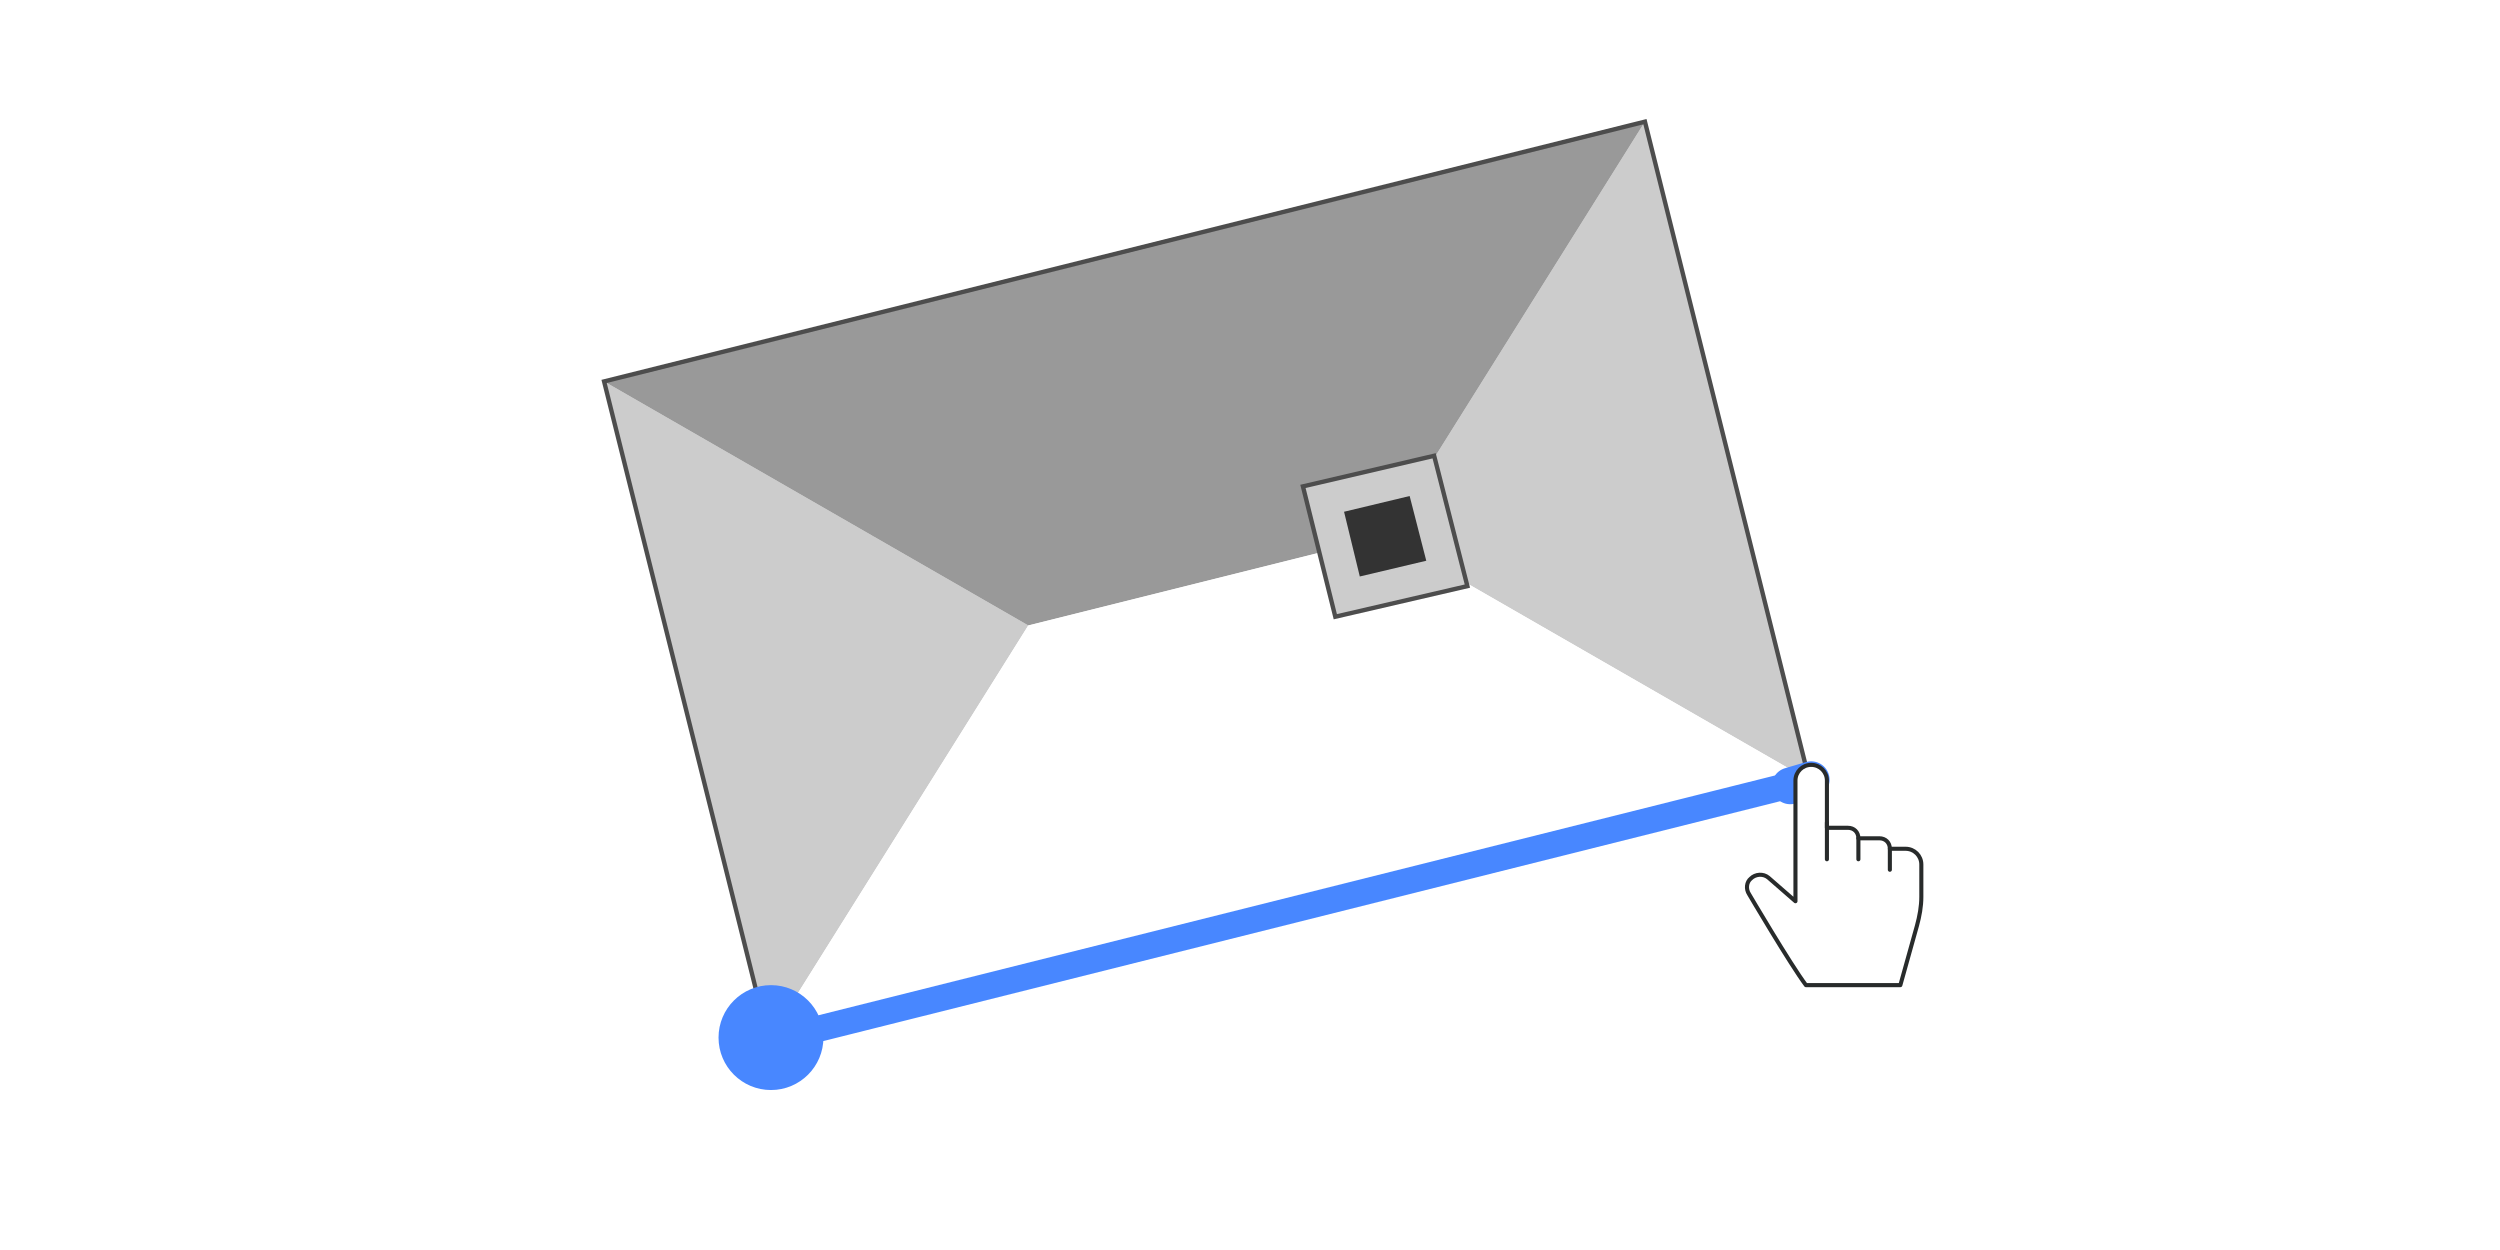
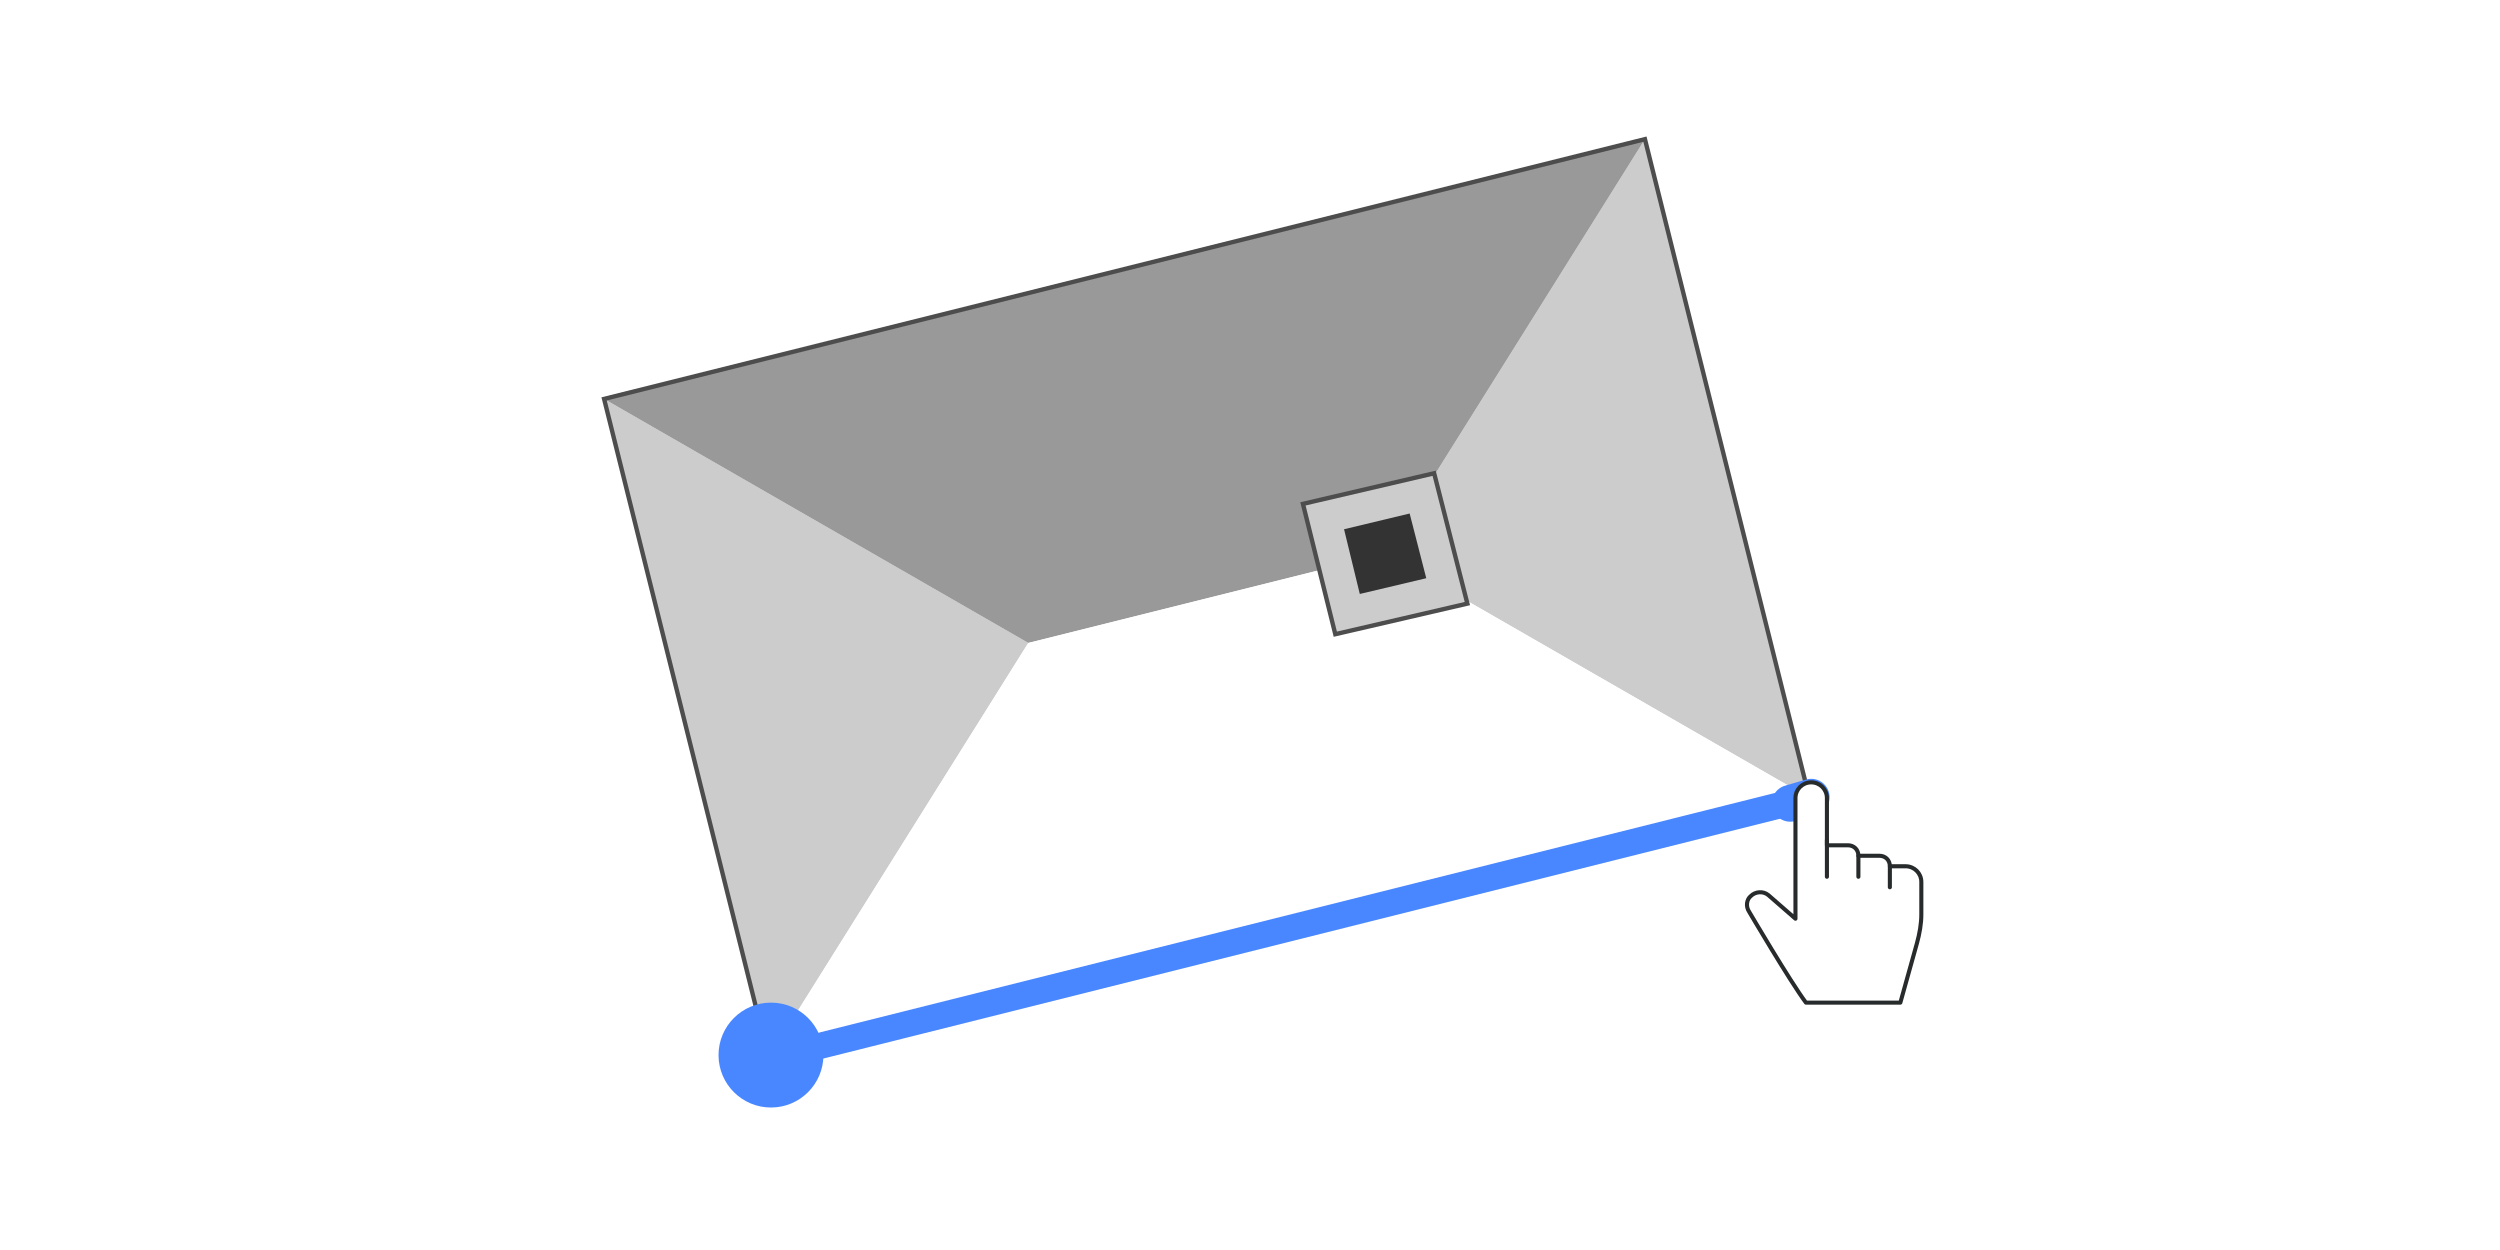
<svg xmlns="http://www.w3.org/2000/svg" xmlns:xlink="http://www.w3.org/1999/xlink" version="1.1" id="Layer_1" x="0px" y="0px" viewBox="163 324.5 286 143" enable-background="new 163 324.5 286 143" xml:space="preserve">
  <symbol id="New_Symbol_40" viewBox="-69.2 -52.8 138.4 105.6">
    <polygon fill="#CCCCCC" points="-68.9,22.8 -20.4,-5.1 -50.1,-52.5  " />
    <polygon fill="#CCCCCC" points="50.1,52.5 20.4,5.1 68.9,-22.8  " />
    <polygon fill="#999999" points="-68.9,22.8 -20.4,-5.1 20.4,5.1 50.1,52.5  " />
    <polygon fill="#FFFFFF" points="-50.1,-52.5 -20.4,-5.1 20.4,5.1 68.9,-22.8  " />
    <polygon fill="none" stroke="#4D4D4D" stroke-width="0.5" stroke-miterlimit="10" points="-68.9,22.8 -50.1,-52.5 68.9,-22.8    50.1,52.5  " />
    <g>
      <g>
        <polygon fill="#CCCCCC" stroke="#4D4D4D" stroke-width="0.5" stroke-miterlimit="10" points="11,10.8 14.7,-4.1 29.8,-0.6      26,14.3    " />
      </g>
      <g>
        <polygon fill="#333333" points="15.7,7.9 17.5,0.5 25.1,2.3 23.2,9.7    " />
      </g>
    </g>
  </symbol>
  <g id="ins_x5F_1" display="none">
    <rect y="243" display="inline" fill="#FFFFFF" stroke="#000000" stroke-miterlimit="10" width="612" height="306" />
    <use xlink:href="#New_Symbol_40" width="138.4" height="105.6" x="-69.2" y="-52.8" transform="matrix(2.1411 0 0 -2.1411 306.107 395.893)" display="inline" overflow="visible" />
    <g display="inline">
      <g>
        <g>
          <path fill="none" stroke="#212222" stroke-miterlimit="10" d="M203.3,306.1c0,0,34-7.3,45.4,33.6" />
          <g>
            <polygon fill="#212222" points="240.7,339.3 250.8,350.2 255.3,335.9      " />
          </g>
        </g>
      </g>
    </g>
    <g display="inline">
      <g>
        <g>
          <path fill="none" stroke="#212222" stroke-miterlimit="10" d="M415.3,486.3c0,0-34,7.3-45.4-33.6" />
          <g>
            <polygon fill="#212222" points="377.9,453.1 367.8,442.2 363.3,456.6      " />
          </g>
        </g>
      </g>
    </g>
  </g>
  <rect x="163" y="324.5" fill="#FFFFFF" width="286" height="143" />
-   <use xlink:href="#New_Symbol_40" width="138.4" height="105.6" x="-69.2" y="-52.8" transform="matrix(1.0006 0 0 -1.0006 301.05 390.95)" overflow="visible" enable-background="new    " />
-   <circle fill="#4887FF" cx="251.2" cy="443.2" r="6" />
+   <use xlink:href="#New_Symbol_40" width="138.4" height="105.6" x="-69.2" y="-52.8" transform="matrix(1.0006 0 0 -1.0006 301.05 392.95)" overflow="visible" enable-background="new    " />
+   <circle fill="#4887FF" cx="251.2" cy="445.2" r="6" />
  <g>
    <g>
-       <line fill="none" stroke="#4887FF" stroke-width="4.206" stroke-linecap="round" stroke-miterlimit="10" x1="251.2" y1="443.5" x2="253.6" y2="442.9" />
-       <line fill="none" stroke="#4887FF" stroke-width="3" stroke-linecap="round" stroke-miterlimit="10" x1="256.6" y1="442.2" x2="366.3" y2="414.7" />
-       <line fill="none" stroke="#4887FF" stroke-width="4.206" stroke-linecap="round" stroke-miterlimit="10" x1="367.8" y1="414.4" x2="370.2" y2="413.7" />
+       <line fill="none" stroke="#4887FF" stroke-width="4.206" stroke-linecap="round" stroke-miterlimit="10" x1="251.2" y1="445.5" x2="253.6" y2="444.9" />
+       <line fill="none" stroke="#4887FF" stroke-width="3" stroke-linecap="round" stroke-miterlimit="10" x1="256.6" y1="444.2" x2="366.3" y2="416.7" />
+       <line fill="none" stroke="#4887FF" stroke-width="4.206" stroke-linecap="round" stroke-miterlimit="10" x1="367.8" y1="416.4" x2="370.2" y2="415.7" />
    </g>
  </g>
  <g>
-     <path fill="#FFFFFF" stroke="#282B2B" stroke-width="0.467" stroke-linejoin="round" stroke-miterlimit="10" d="M368.4,427.6   v-13.8c0-1,0.8-1.8,1.8-1.8c1,0,1.8,0.8,1.8,1.8v5.4h2.4c0.7,0,1.2,0.5,1.2,1.2h2.4c0.7,0,1.2,0.5,1.2,1.2h1.8c1,0,1.8,0.8,1.8,1.8   v3.7c0,1.1-0.2,2.2-0.5,3.3l-1.9,6.8h-10.8c-1.8-2.4-6.5-10.4-6.5-10.4c-0.4-0.6-0.3-1.4,0.2-1.8c0.5-0.5,1.4-0.6,2-0.1   L368.4,427.6z" />
-     <line fill="none" stroke="#282B2B" stroke-width="0.467" stroke-linecap="round" stroke-linejoin="round" stroke-miterlimit="10" x1="375.6" y1="420.4" x2="375.6" y2="422.8" />
-     <line fill="none" stroke="#282B2B" stroke-width="0.467" stroke-linecap="round" stroke-linejoin="round" stroke-miterlimit="10" x1="372" y1="418.6" x2="372" y2="422.8" />
-     <line fill="none" stroke="#282B2B" stroke-width="0.467" stroke-linecap="round" stroke-linejoin="round" stroke-miterlimit="10" x1="379.2" y1="421.6" x2="379.2" y2="424" />
+     <path fill="#FFFFFF" stroke="#282B2B" stroke-width="0.467" stroke-linejoin="round" stroke-miterlimit="10" d="M368.4,429.6   v-13.8c0-1,0.8-1.8,1.8-1.8c1,0,1.8,0.8,1.8,1.8v5.4h2.4c0.7,0,1.2,0.5,1.2,1.2h2.4c0.7,0,1.2,0.5,1.2,1.2h1.8c1,0,1.8,0.8,1.8,1.8   v3.7c0,1.1-0.2,2.2-0.5,3.3l-1.9,6.8h-10.8c-1.8-2.4-6.5-10.4-6.5-10.4c-0.4-0.6-0.3-1.4,0.2-1.8c0.5-0.5,1.4-0.6,2-0.1   L368.4,429.6z" />
+     <line fill="none" stroke="#282B2B" stroke-width="0.467" stroke-linecap="round" stroke-linejoin="round" stroke-miterlimit="10" x1="375.6" y1="422.4" x2="375.6" y2="424.8" />
+     <line fill="none" stroke="#282B2B" stroke-width="0.467" stroke-linecap="round" stroke-linejoin="round" stroke-miterlimit="10" x1="372" y1="420.6" x2="372" y2="424.8" />
+     <line fill="none" stroke="#282B2B" stroke-width="0.467" stroke-linecap="round" stroke-linejoin="round" stroke-miterlimit="10" x1="379.2" y1="423.6" x2="379.2" y2="426" />
  </g>
</svg>
